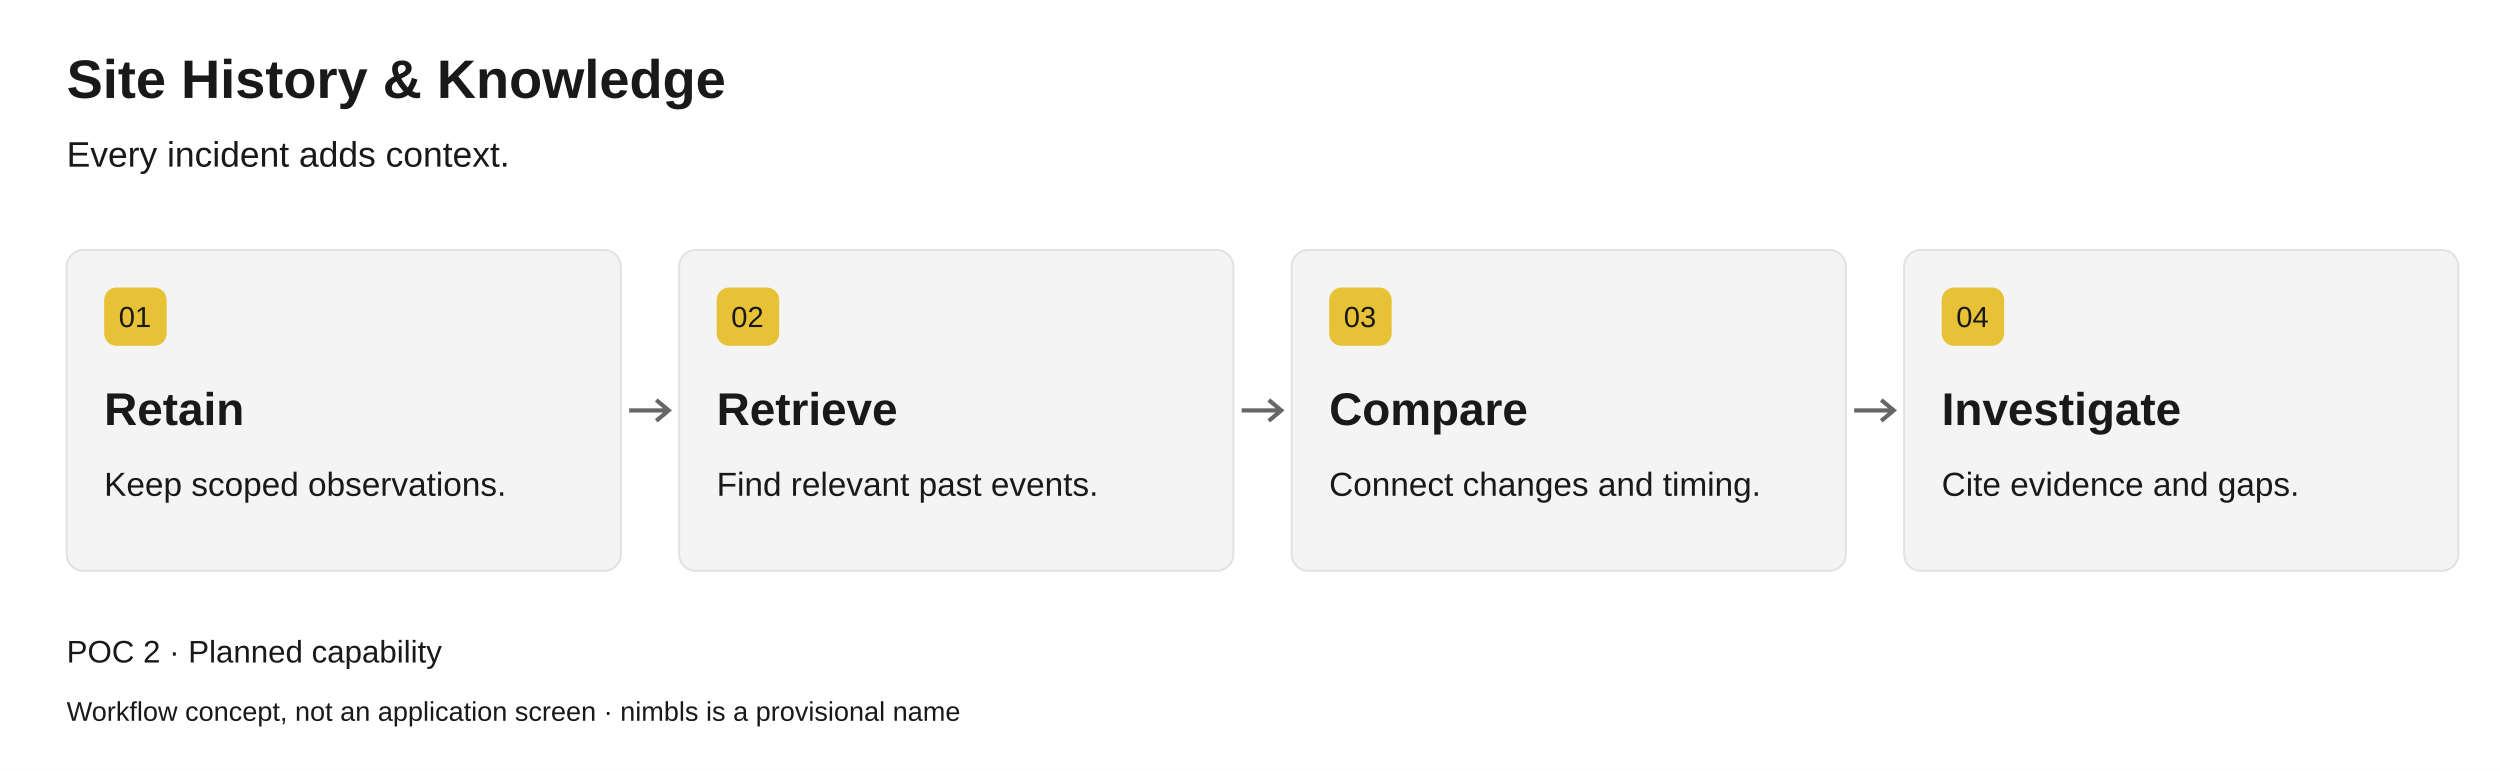
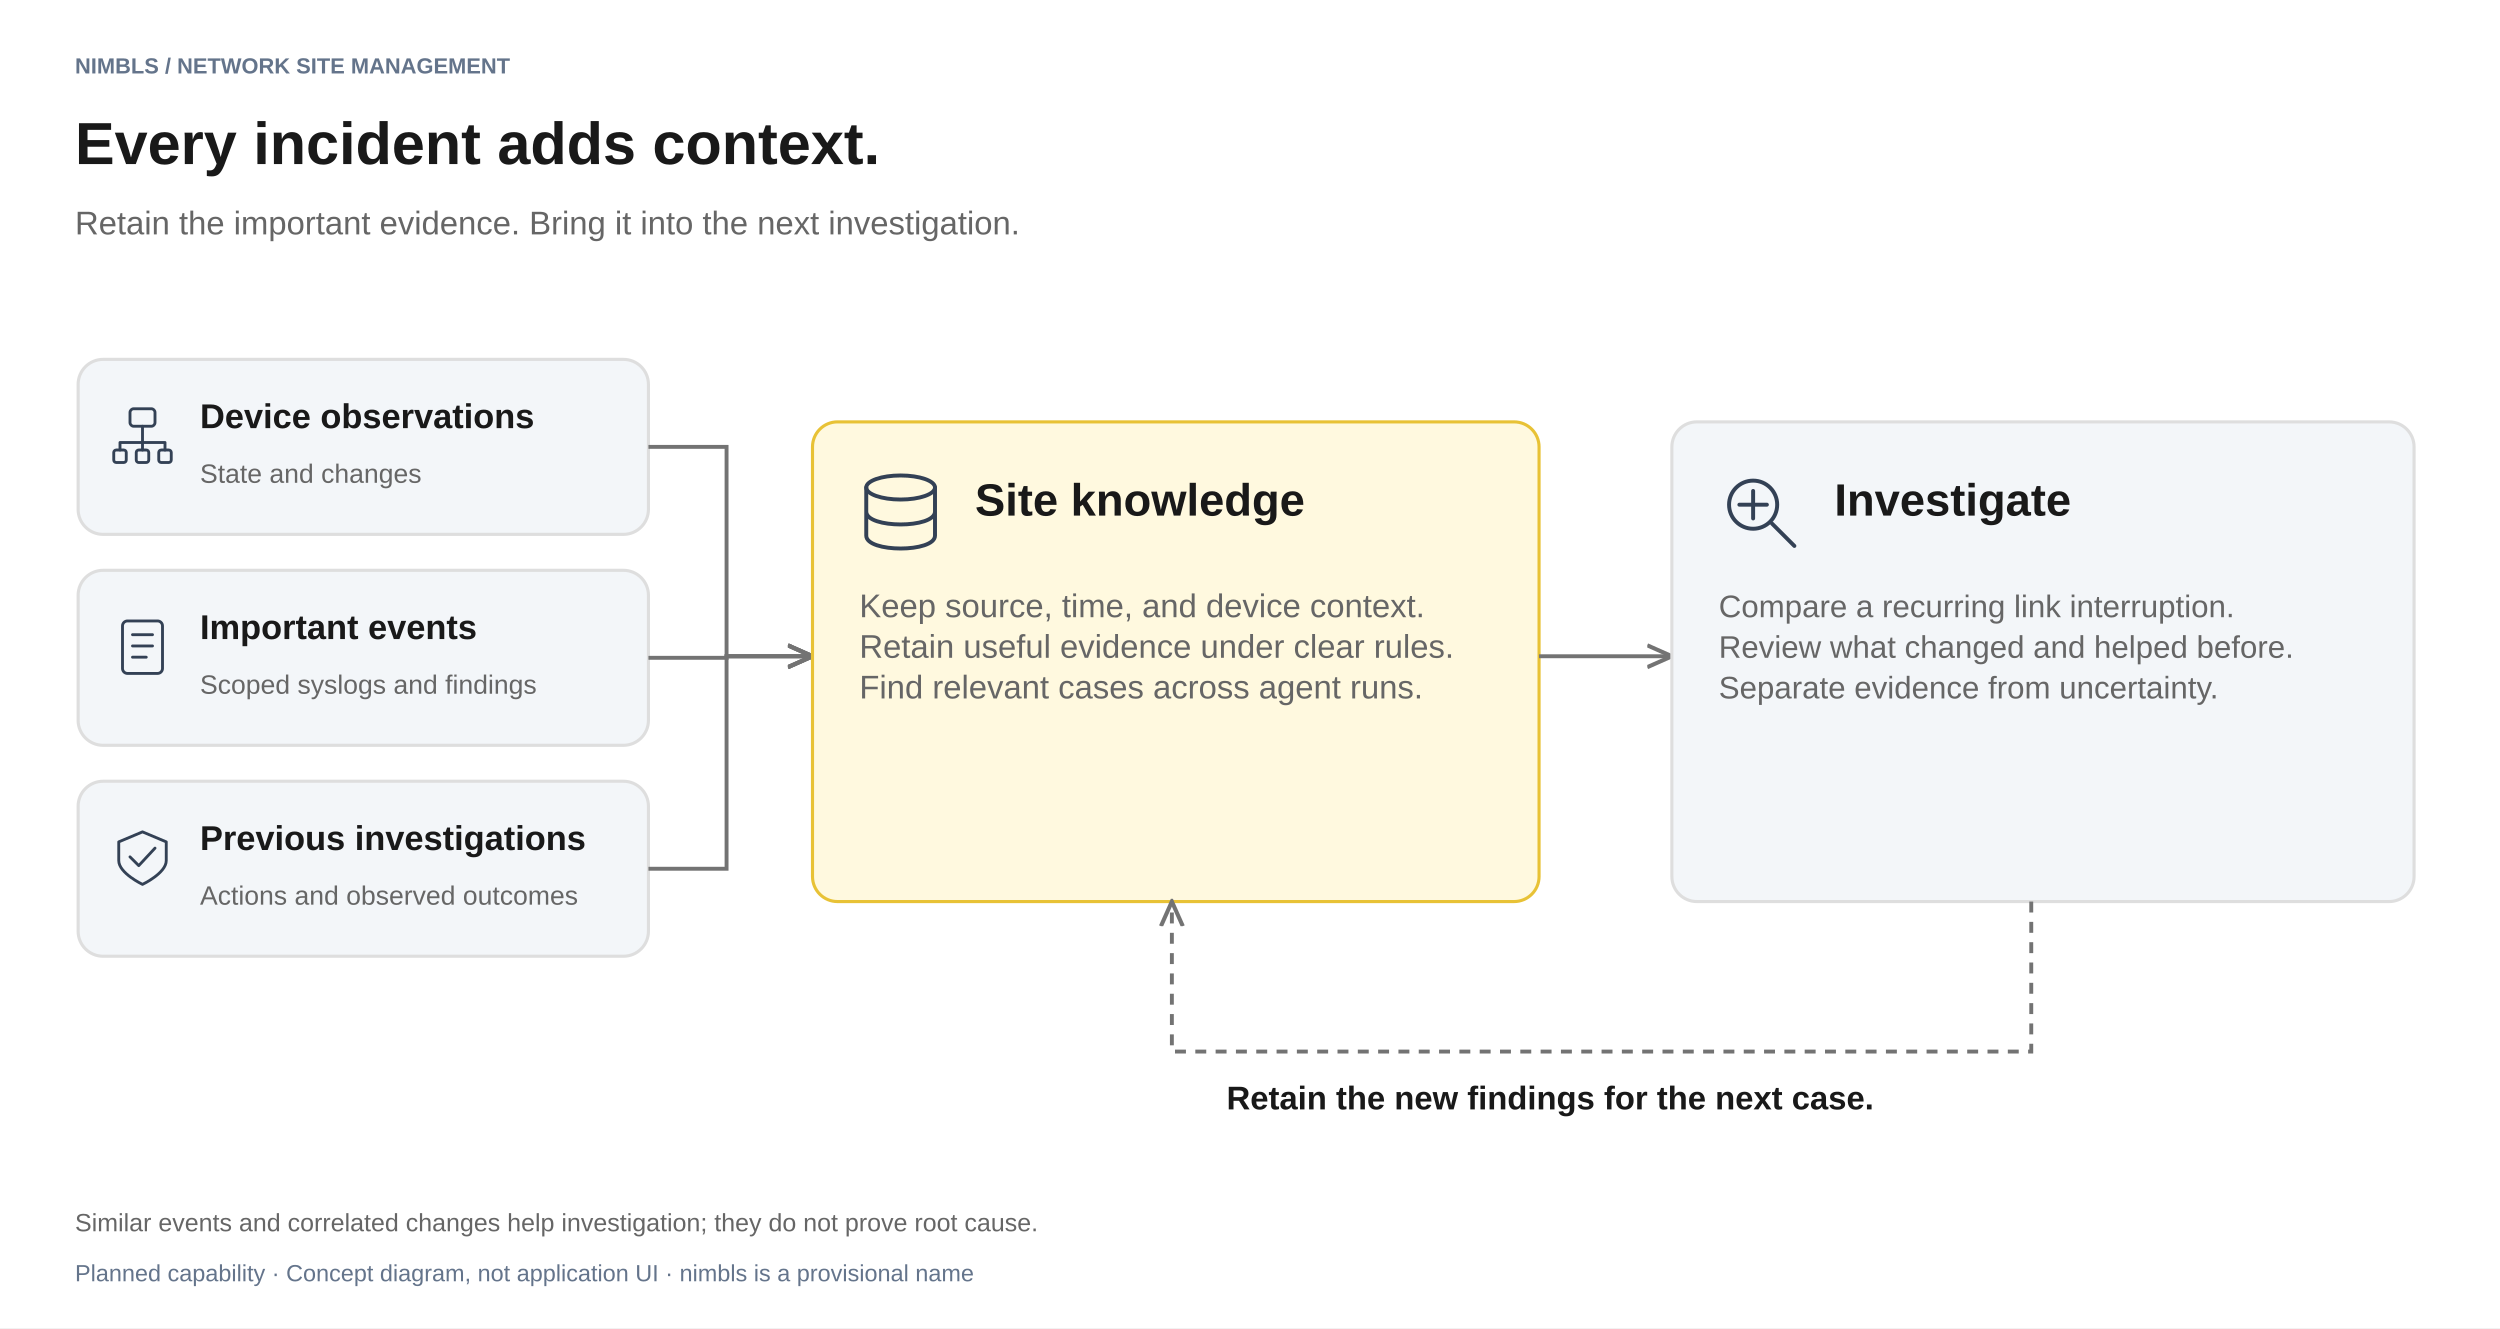
- <svg xmlns="http://www.w3.org/2000/svg" width="1200" height="370" viewBox="0 0 1200 370" role="img" aria-labelledby="title">
-   <style>text{font-family:Arial,sans-serif;fill:#191919}</style>
-   <rect width="1200" height="370" fill="#fff" />
-   <text x="32" y="47" font-size="26" font-weight="700">Site History &amp; Knowledge</text>
-   <text x="32" y="80" font-size="17" fill="#666">Every incident adds context.</text>
-   <rect x="32" y="120" width="266" height="154" rx="8" fill="#f4f4f4" stroke="#e2e2e2" />
-   <rect x="50" y="138" width="30" height="28" rx="6" fill="#e8c236" />
-   <text x="57" y="157" font-size="14">01</text>
-   <text x="50" y="204" font-size="22" font-weight="700">Retain</text>
-   <text x="50" y="238" font-size="16">Keep scoped observations.</text>
-   <path d="M302 197h19m-6-5 6 5-6 5" fill="none" stroke="#666" stroke-width="2" />
-   <rect x="326" y="120" width="266" height="154" rx="8" fill="#f4f4f4" stroke="#e2e2e2" />
-   <rect x="344" y="138" width="30" height="28" rx="6" fill="#e8c236" />
-   <text x="351" y="157" font-size="14">02</text>
-   <text x="344" y="204" font-size="22" font-weight="700">Retrieve</text>
-   <text x="344" y="238" font-size="16">Find relevant past events.</text>
-   <path d="M596 197h19m-6-5 6 5-6 5" fill="none" stroke="#666" stroke-width="2" />
-   <rect x="620" y="120" width="266" height="154" rx="8" fill="#f4f4f4" stroke="#e2e2e2" />
-   <rect x="638" y="138" width="30" height="28" rx="6" fill="#e8c236" />
-   <text x="645" y="157" font-size="14">03</text>
-   <text x="638" y="204" font-size="22" font-weight="700">Compare</text>
-   <text x="638" y="238" font-size="16">Connect changes and timing.</text>
-   <path d="M890 197h19m-6-5 6 5-6 5" fill="none" stroke="#666" stroke-width="2" />
-   <rect x="914" y="120" width="266" height="154" rx="8" fill="#f4f4f4" stroke="#e2e2e2" />
-   <rect x="932" y="138" width="30" height="28" rx="6" fill="#e8c236" />
-   <text x="939" y="157" font-size="14">04</text>
-   <text x="932" y="204" font-size="22" font-weight="700">Investigate</text>
-   <text x="932" y="238" font-size="16">Cite evidence and gaps.</text>
-   <text x="32" y="318" font-size="15">POC 2 · Planned capability</text>
-   <text x="32" y="346" font-size="13" fill="#666">Workflow concept, not an application screen · nimbls is a provisional name</text>
+ <svg xmlns="http://www.w3.org/2000/svg" width="1600" height="850" viewBox="0 0 1600 850" role="img" aria-labelledby="title">
+   <defs>
+     <marker id="arrow" viewBox="0 0 10 10" refX="9" refY="5" markerWidth="7" markerHeight="7" orient="auto">
+       <path d="M0 1L9 5L0 9" fill="none" stroke="#737373" stroke-width="1.5" />
+     </marker>
+     <marker id="back" viewBox="0 0 10 10" refX="1" refY="5" markerWidth="7" markerHeight="7" orient="auto">
+       <path d="M9 1L1 5L9 9" fill="none" stroke="#737373" stroke-width="1.5" />
+     </marker>
+   </defs>
+   <rect width="1600" height="850" fill="white" />
+   <g font-family="Arial,Helvetica,sans-serif">
+     <text x="48" y="47" font-size="14" fill="#64748b" font-weight="700">NIMBLS / NETWORK SITE MANAGEMENT</text>
+     <text x="48" y="105" font-size="38" fill="#191919" font-weight="700">Every incident adds context.</text>
+     <text x="48" y="150" font-size="21" fill="#666" font-weight="400">Retain the important evidence. Bring it into the next investigation.</text>
+     <rect x="50" y="230" width="365" height="112" rx="16" fill="#f3f6f9" stroke="#dedede" stroke-width="2" />
+     <g transform="translate(72 260) scale(0.8)" fill="none" stroke="#334155" stroke-width="2.3" stroke-linecap="round" stroke-linejoin="round">
+       <rect x="14" y="2" width="20" height="14" rx="3" />
+       <path d="M24 16v13M6 29h36M6 29v6m18-6v6m18-6v6" />
+       <rect x="1" y="35" width="10" height="10" rx="2" />
+       <rect x="19" y="35" width="10" height="10" rx="2" />
+       <rect x="37" y="35" width="10" height="10" rx="2" />
+     </g>
+     <text x="128" y="274" font-size="22" fill="#191919" font-weight="700">Device observations</text>
+     <text x="128" y="309" font-size="17" fill="#666" font-weight="400">State and changes</text>
+     <path d="M415 286H465V420H520" fill="none" stroke="#737373" stroke-width="2.5" marker-end="url(#arrow)" />
+     <rect x="50" y="365" width="365" height="112" rx="16" fill="#f3f6f9" stroke="#dedede" stroke-width="2" />
+     <g transform="translate(72 395) scale(0.8)" fill="none" stroke="#334155" stroke-width="2.3" stroke-linecap="round" stroke-linejoin="round">
+       <rect x="8" y="3" width="32" height="42" rx="4" />
+       <path d="M16 14h16M16 23h16M16 32h11" />
+     </g>
+     <text x="128" y="409" font-size="22" fill="#191919" font-weight="700">Important events</text>
+     <text x="128" y="444" font-size="17" fill="#666" font-weight="400">Scoped syslogs and findings</text>
+     <path d="M415 421H465V420H520" fill="none" stroke="#737373" stroke-width="2.5" marker-end="url(#arrow)" />
+     <rect x="50" y="500" width="365" height="112" rx="16" fill="#f3f6f9" stroke="#dedede" stroke-width="2" />
+     <g transform="translate(72 530) scale(0.8)" fill="none" stroke="#334155" stroke-width="2.3" stroke-linecap="round" stroke-linejoin="round">
+       <path d="M24 3 43 11v15c0 10-19 19-19 19S5 36 5 26V11Z" />
+       <path d="m14 23 7 7 13-14" />
+     </g>
+     <text x="128" y="544" font-size="22" fill="#191919" font-weight="700">Previous investigations</text>
+     <text x="128" y="579" font-size="17" fill="#666" font-weight="400">Actions and observed outcomes</text>
+     <path d="M415 556H465V420H520" fill="none" stroke="#737373" stroke-width="2.5" marker-end="url(#arrow)" />
+     <rect x="520" y="270" width="465" height="307" rx="16" fill="#fff9df" stroke="#e8c236" stroke-width="2" />
+     <g transform="translate(550 301) scale(1.1)" fill="none" stroke="#334155" stroke-width="2.3" stroke-linecap="round" stroke-linejoin="round">
+       <ellipse cx="24" cy="10" rx="20" ry="7" />
+       <path d="M4 10v28c0 10 40 10 40 0V10M4 24c0 10 40 10 40 0" />
+     </g>
+     <text x="624" y="330" font-size="29" fill="#191919" font-weight="700">Site knowledge</text>
+     <text x="550" y="395" font-size="21" fill="#666" font-weight="400">Keep source, time, and device context.</text>
+     <text x="550" y="421" font-size="21" fill="#666" font-weight="400">Retain useful evidence under clear rules.</text>
+     <text x="550" y="447" font-size="21" fill="#666" font-weight="400">Find relevant cases across agent runs.</text>
+     <path d="M985 420H1070" fill="none" stroke="#737373" stroke-width="2.5" marker-end="url(#arrow)" />
+     <rect x="1070" y="270" width="475" height="307" rx="16" fill="#f3f6f9" stroke="#dedede" stroke-width="2" />
+     <g transform="translate(1100 301) scale(1.1)" fill="none" stroke="#334155" stroke-width="2.3" stroke-linecap="round" stroke-linejoin="round">
+       <circle cx="20" cy="20" r="14" />
+       <path d="m31 31 13 13M12 20h16m-8-8v16" />
+     </g>
+     <text x="1174" y="330" font-size="29" fill="#191919" font-weight="700">Investigate</text>
+     <text x="1100" y="395" font-size="20" fill="#666" font-weight="400">Compare a recurring link interruption.</text>
+     <text x="1100" y="421" font-size="20" fill="#666" font-weight="400">Review what changed and helped before.</text>
+     <text x="1100" y="447" font-size="20" fill="#666" font-weight="400">Separate evidence from uncertainty.</text>
+     <path d="M1300 577V673H750V577" fill="none" stroke="#737373" stroke-width="2.5" marker-end="url(#arrow)" stroke-dasharray="7 6" />
+     <text x="785" y="710" font-size="21" fill="#191919" font-weight="700">Retain the new findings for the next case.</text>
+     <text x="48" y="788" font-size="16" fill="#666" font-weight="400">Similar events and correlated changes help investigation; they do not prove root cause.</text>
+     <text x="48" y="820" font-size="15" fill="#64748b" font-weight="400">Planned capability · Concept diagram, not application UI · nimbls is a provisional name</text>
+   </g>
</svg>
